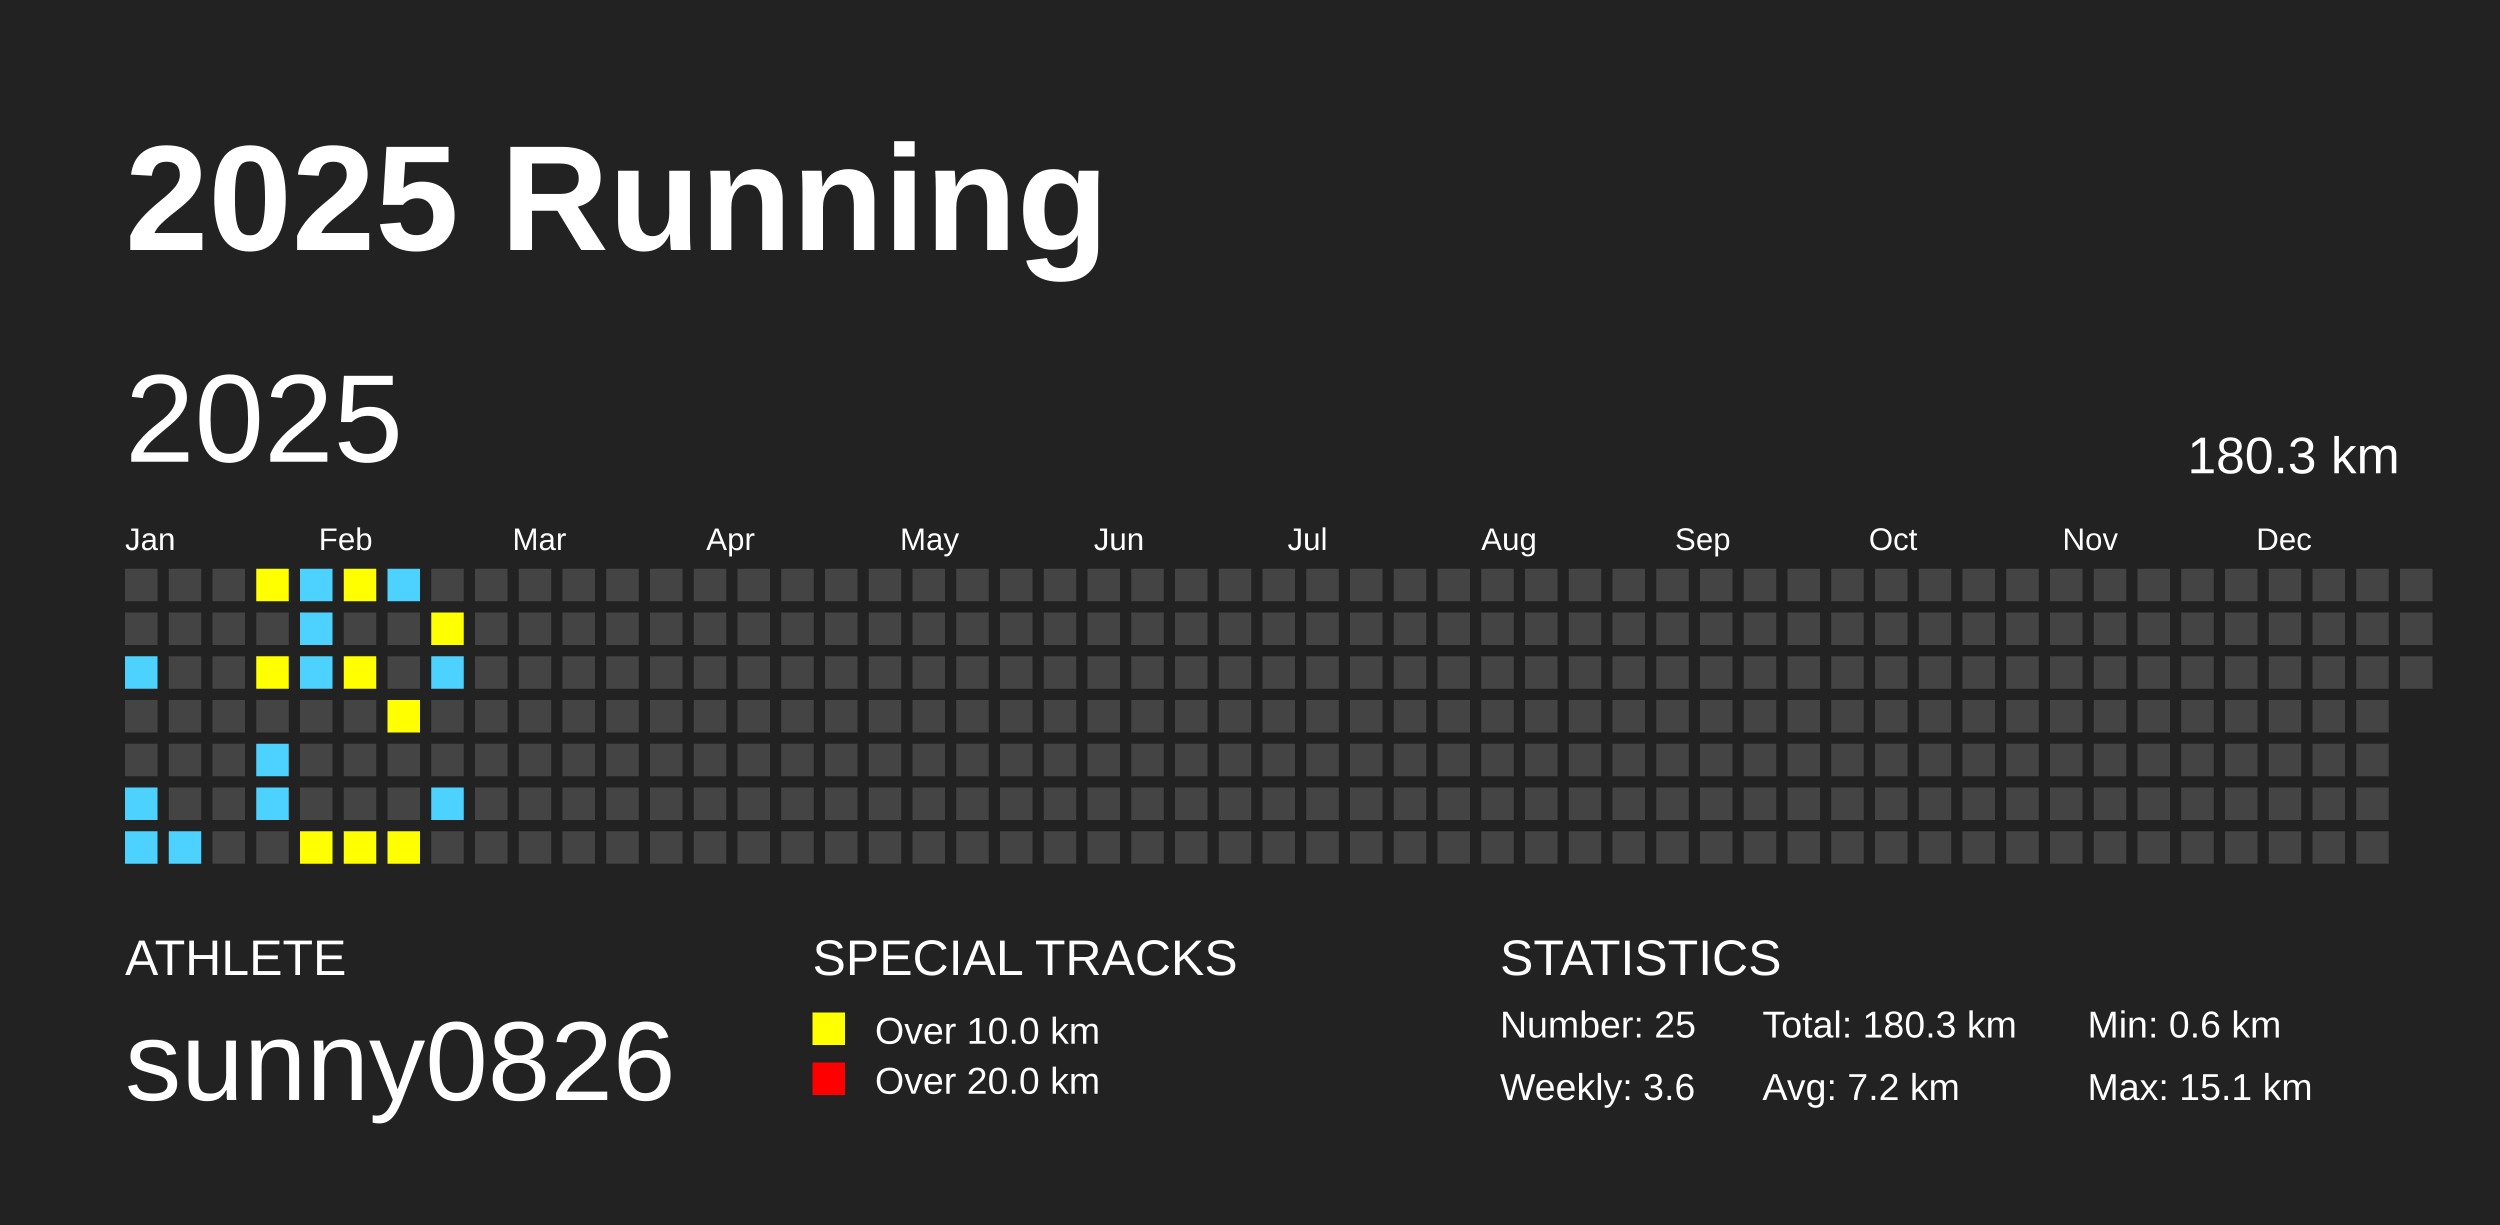
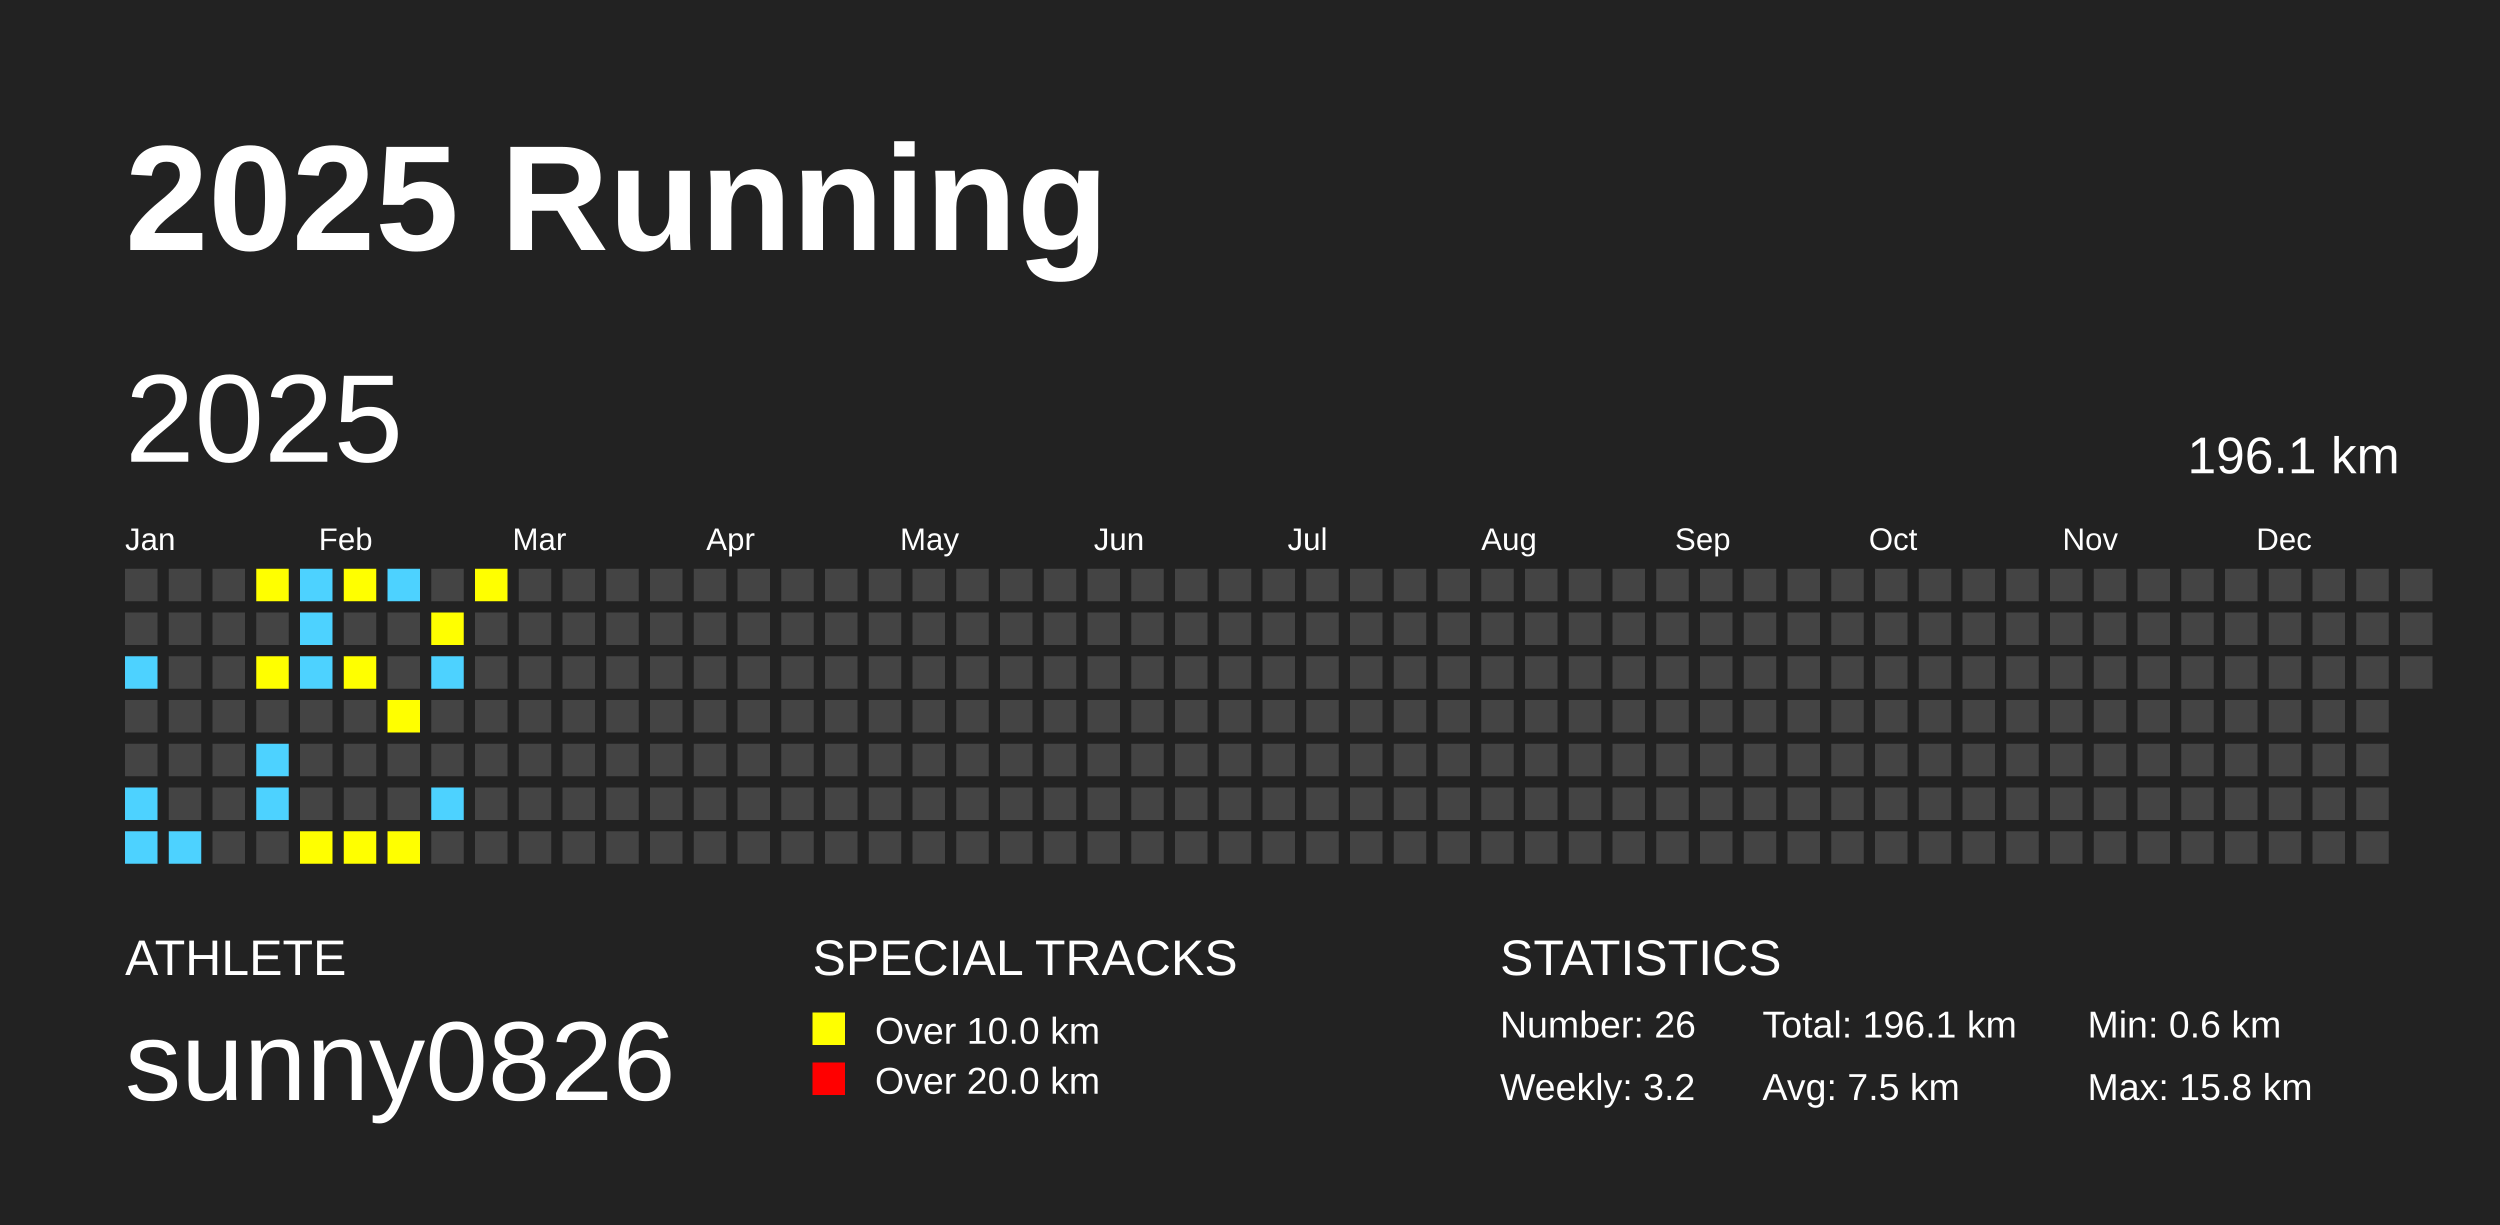
<svg xmlns="http://www.w3.org/2000/svg" baseProfile="full" height="98mm" version="1.1" viewBox="0,0,200,98" width="200mm">
  <defs />
  <rect fill="#222222" height="98" width="200" x="0" y="0" />
  <text fill="#FFFFFF" style="font-size:12px; font-family:Arial; font-weight:bold;" x="10" y="20">2025 Running</text>
  <text fill="#FFFFFF" style="font-size:4px; font-family:Arial" x="10" y="78">ATHLETE</text>
  <text fill="#FFFFFF" style="font-size:9px; font-family:Arial" x="10" y="88">sunny0826</text>
  <text fill="#FFFFFF" style="font-size:4px; font-family:Arial" x="65" y="78">SPECIAL TRACKS</text>
  <rect fill="yellow" height="2.6" width="2.6" x="65" y="81" />
  <text fill="#FFFFFF" style="font-size:3px; font-family:Arial" x="70" y="83.5">Over 10.0 km</text>
  <rect fill="red" height="2.6" width="2.6" x="65" y="85" />
  <text fill="#FFFFFF" style="font-size:3px; font-family:Arial" x="70" y="87.5">Over 20.0 km</text>
  <text fill="#FFFFFF" style="font-size:4px; font-family:Arial" x="120" y="78">STATISTICS</text>
-   <text fill="#FFFFFF" style="font-size:3px; font-family:Arial" x="120" y="83">Number: 25</text>
-   <text fill="#FFFFFF" style="font-size:3px; font-family:Arial" x="120" y="88">Weekly: 3.6</text>
-   <text fill="#FFFFFF" style="font-size:3px; font-family:Arial" x="141" y="83">Total: 180.3 km</text>
-   <text fill="#FFFFFF" style="font-size:3px; font-family:Arial" x="141" y="88">Avg: 7.2 km</text>
+   <text fill="#FFFFFF" style="font-size:3px; font-family:Arial" x="120" y="83">Number: 26</text>
+   <text fill="#FFFFFF" style="font-size:3px; font-family:Arial" x="120" y="88">Weekly: 3.2</text>
+   <text fill="#FFFFFF" style="font-size:3px; font-family:Arial" x="141" y="83">Total: 196.1 km</text>
+   <text fill="#FFFFFF" style="font-size:3px; font-family:Arial" x="141" y="88">Avg: 7.5 km</text>
  <text fill="#FFFFFF" style="font-size:3px; font-family:Arial" x="167" y="83">Min: 0.6 km</text>
-   <text fill="#FFFFFF" style="font-size:3px; font-family:Arial" x="167" y="88">Max: 15.1 km</text>
+   <text fill="#FFFFFF" style="font-size:3px; font-family:Arial" x="167" y="88">Max: 15.8 km</text>
  <text dominant-baseline="hanging" fill="#FFFFFF" style="font-size:10.0px; font-family:Arial;" x="10" y="30">2025</text>
-   <text dominant-baseline="hanging" fill="#FFFFFF" style="font-size:4.125px; font-family:Arial;" x="175" y="35">180.3 km</text>
+   <text dominant-baseline="hanging" fill="#FFFFFF" style="font-size:4.125px; font-family:Arial;" x="175" y="35">196.1 km</text>
  <text fill="#FFFFFF" style="font-size:2.5px; font-family:Arial" x="10.0" y="44">Jan</text>
  <text fill="#FFFFFF" style="font-size:2.5px; font-family:Arial" x="25.5" y="44">Feb</text>
  <text fill="#FFFFFF" style="font-size:2.5px; font-family:Arial" x="41.0" y="44">Mar</text>
  <text fill="#FFFFFF" style="font-size:2.5px; font-family:Arial" x="56.5" y="44">Apr</text>
  <text fill="#FFFFFF" style="font-size:2.5px; font-family:Arial" x="72.0" y="44">May</text>
  <text fill="#FFFFFF" style="font-size:2.5px; font-family:Arial" x="87.5" y="44">Jun</text>
  <text fill="#FFFFFF" style="font-size:2.5px; font-family:Arial" x="103.0" y="44">Jul</text>
  <text fill="#FFFFFF" style="font-size:2.5px; font-family:Arial" x="118.5" y="44">Aug</text>
  <text fill="#FFFFFF" style="font-size:2.5px; font-family:Arial" x="134.0" y="44">Sep</text>
  <text fill="#FFFFFF" style="font-size:2.5px; font-family:Arial" x="149.5" y="44">Oct</text>
  <text fill="#FFFFFF" style="font-size:2.5px; font-family:Arial" x="165.0" y="44">Nov</text>
  <text fill="#FFFFFF" style="font-size:2.5px; font-family:Arial" x="180.5" y="44">Dec</text>
  <rect fill="#444444" height="2.6" width="2.6" x="10.0" y="45.5" />
  <rect fill="#444444" height="2.6" width="2.6" x="10.0" y="49.0" />
  <rect fill="#4DD2FF" height="2.6" width="2.6" x="10.0" y="52.5" />
  <rect fill="#444444" height="2.6" width="2.6" x="10.0" y="56.0" />
  <rect fill="#444444" height="2.6" width="2.6" x="10.0" y="59.5" />
  <rect fill="#4DD2FF" height="2.6" width="2.6" x="10.0" y="63.0" />
  <rect fill="#4DD2FF" height="2.6" width="2.6" x="10.0" y="66.5" />
  <rect fill="#444444" height="2.6" width="2.6" x="13.5" y="45.5" />
  <rect fill="#444444" height="2.6" width="2.6" x="13.5" y="49.0" />
  <rect fill="#444444" height="2.6" width="2.6" x="13.5" y="52.5" />
  <rect fill="#444444" height="2.6" width="2.6" x="13.5" y="56.0" />
  <rect fill="#444444" height="2.6" width="2.6" x="13.5" y="59.5" />
  <rect fill="#444444" height="2.6" width="2.6" x="13.5" y="63.0" />
  <rect fill="#4DD2FF" height="2.6" width="2.6" x="13.5" y="66.5" />
  <rect fill="#444444" height="2.6" width="2.6" x="17.0" y="45.5" />
  <rect fill="#444444" height="2.6" width="2.6" x="17.0" y="49.0" />
  <rect fill="#444444" height="2.6" width="2.6" x="17.0" y="52.5" />
  <rect fill="#444444" height="2.6" width="2.6" x="17.0" y="56.0" />
  <rect fill="#444444" height="2.6" width="2.6" x="17.0" y="59.5" />
  <rect fill="#444444" height="2.6" width="2.6" x="17.0" y="63.0" />
  <rect fill="#444444" height="2.6" width="2.6" x="17.0" y="66.5" />
  <rect fill="yellow" height="2.6" width="2.6" x="20.5" y="45.5" />
  <rect fill="#444444" height="2.6" width="2.6" x="20.5" y="49.0" />
  <rect fill="yellow" height="2.6" width="2.6" x="20.5" y="52.5" />
  <rect fill="#444444" height="2.6" width="2.6" x="20.5" y="56.0" />
  <rect fill="#4DD2FF" height="2.6" width="2.6" x="20.5" y="59.5" />
  <rect fill="#4DD2FF" height="2.6" width="2.6" x="20.5" y="63.0" />
  <rect fill="#444444" height="2.6" width="2.6" x="20.5" y="66.5" />
  <rect fill="#4DD2FF" height="2.6" width="2.6" x="24.0" y="45.5" />
  <rect fill="#4DD2FF" height="2.6" width="2.6" x="24.0" y="49.0" />
  <rect fill="#4DD2FF" height="2.6" width="2.6" x="24.0" y="52.5" />
  <rect fill="#444444" height="2.6" width="2.6" x="24.0" y="56.0" />
  <rect fill="#444444" height="2.6" width="2.6" x="24.0" y="59.5" />
  <rect fill="#444444" height="2.6" width="2.6" x="24.0" y="63.0" />
  <rect fill="yellow" height="2.6" width="2.6" x="24.0" y="66.5" />
  <rect fill="yellow" height="2.6" width="2.6" x="27.5" y="45.5" />
  <rect fill="#444444" height="2.6" width="2.6" x="27.5" y="49.0" />
  <rect fill="yellow" height="2.6" width="2.6" x="27.5" y="52.5" />
  <rect fill="#444444" height="2.6" width="2.6" x="27.5" y="56.0" />
  <rect fill="#444444" height="2.6" width="2.6" x="27.5" y="59.5" />
  <rect fill="#444444" height="2.6" width="2.6" x="27.5" y="63.0" />
  <rect fill="yellow" height="2.6" width="2.6" x="27.5" y="66.5" />
  <rect fill="#4DD2FF" height="2.6" width="2.6" x="31.0" y="45.5" />
  <rect fill="#444444" height="2.6" width="2.6" x="31.0" y="49.0" />
  <rect fill="#444444" height="2.6" width="2.6" x="31.0" y="52.5" />
  <rect fill="yellow" height="2.6" width="2.6" x="31.0" y="56.0" />
  <rect fill="#444444" height="2.6" width="2.6" x="31.0" y="59.5" />
  <rect fill="#444444" height="2.6" width="2.6" x="31.0" y="63.0" />
  <rect fill="yellow" height="2.6" width="2.6" x="31.0" y="66.5" />
  <rect fill="#444444" height="2.6" width="2.6" x="34.5" y="45.5" />
  <rect fill="yellow" height="2.6" width="2.6" x="34.5" y="49.0" />
  <rect fill="#4DD2FF" height="2.6" width="2.6" x="34.5" y="52.5" />
  <rect fill="#444444" height="2.6" width="2.6" x="34.5" y="56.0" />
  <rect fill="#444444" height="2.6" width="2.6" x="34.5" y="59.5" />
  <rect fill="#4DD2FF" height="2.6" width="2.6" x="34.5" y="63.0" />
  <rect fill="#444444" height="2.6" width="2.6" x="34.5" y="66.5" />
-   <rect fill="#444444" height="2.6" width="2.6" x="38.0" y="45.5" />
+   <rect fill="yellow" height="2.6" width="2.6" x="38.0" y="45.5" />
  <rect fill="#444444" height="2.6" width="2.6" x="38.0" y="49.0" />
  <rect fill="#444444" height="2.6" width="2.6" x="38.0" y="52.5" />
  <rect fill="#444444" height="2.6" width="2.6" x="38.0" y="56.0" />
  <rect fill="#444444" height="2.6" width="2.6" x="38.0" y="59.5" />
  <rect fill="#444444" height="2.6" width="2.6" x="38.0" y="63.0" />
  <rect fill="#444444" height="2.6" width="2.6" x="38.0" y="66.5" />
  <rect fill="#444444" height="2.6" width="2.6" x="41.5" y="45.5" />
  <rect fill="#444444" height="2.6" width="2.6" x="41.5" y="49.0" />
  <rect fill="#444444" height="2.6" width="2.6" x="41.5" y="52.5" />
  <rect fill="#444444" height="2.6" width="2.6" x="41.5" y="56.0" />
  <rect fill="#444444" height="2.6" width="2.6" x="41.5" y="59.5" />
  <rect fill="#444444" height="2.6" width="2.6" x="41.5" y="63.0" />
  <rect fill="#444444" height="2.6" width="2.6" x="41.5" y="66.5" />
  <rect fill="#444444" height="2.6" width="2.6" x="45.0" y="45.5" />
  <rect fill="#444444" height="2.6" width="2.6" x="45.0" y="49.0" />
  <rect fill="#444444" height="2.6" width="2.6" x="45.0" y="52.5" />
  <rect fill="#444444" height="2.6" width="2.6" x="45.0" y="56.0" />
  <rect fill="#444444" height="2.6" width="2.6" x="45.0" y="59.5" />
  <rect fill="#444444" height="2.6" width="2.6" x="45.0" y="63.0" />
  <rect fill="#444444" height="2.6" width="2.6" x="45.0" y="66.5" />
  <rect fill="#444444" height="2.6" width="2.6" x="48.5" y="45.5" />
  <rect fill="#444444" height="2.6" width="2.6" x="48.5" y="49.0" />
  <rect fill="#444444" height="2.6" width="2.6" x="48.5" y="52.5" />
  <rect fill="#444444" height="2.6" width="2.6" x="48.5" y="56.0" />
  <rect fill="#444444" height="2.6" width="2.6" x="48.5" y="59.5" />
  <rect fill="#444444" height="2.6" width="2.6" x="48.5" y="63.0" />
  <rect fill="#444444" height="2.6" width="2.6" x="48.5" y="66.5" />
  <rect fill="#444444" height="2.6" width="2.6" x="52.0" y="45.5" />
  <rect fill="#444444" height="2.6" width="2.6" x="52.0" y="49.0" />
  <rect fill="#444444" height="2.6" width="2.6" x="52.0" y="52.5" />
  <rect fill="#444444" height="2.6" width="2.6" x="52.0" y="56.0" />
  <rect fill="#444444" height="2.6" width="2.6" x="52.0" y="59.5" />
  <rect fill="#444444" height="2.6" width="2.6" x="52.0" y="63.0" />
  <rect fill="#444444" height="2.6" width="2.6" x="52.0" y="66.5" />
  <rect fill="#444444" height="2.6" width="2.6" x="55.5" y="45.5" />
  <rect fill="#444444" height="2.6" width="2.6" x="55.5" y="49.0" />
  <rect fill="#444444" height="2.6" width="2.6" x="55.5" y="52.5" />
  <rect fill="#444444" height="2.6" width="2.6" x="55.5" y="56.0" />
  <rect fill="#444444" height="2.6" width="2.6" x="55.5" y="59.5" />
  <rect fill="#444444" height="2.6" width="2.6" x="55.5" y="63.0" />
  <rect fill="#444444" height="2.6" width="2.6" x="55.5" y="66.5" />
  <rect fill="#444444" height="2.6" width="2.6" x="59.0" y="45.5" />
  <rect fill="#444444" height="2.6" width="2.6" x="59.0" y="49.0" />
  <rect fill="#444444" height="2.6" width="2.6" x="59.0" y="52.5" />
  <rect fill="#444444" height="2.6" width="2.6" x="59.0" y="56.0" />
  <rect fill="#444444" height="2.6" width="2.6" x="59.0" y="59.5" />
  <rect fill="#444444" height="2.6" width="2.6" x="59.0" y="63.0" />
  <rect fill="#444444" height="2.6" width="2.6" x="59.0" y="66.5" />
  <rect fill="#444444" height="2.6" width="2.6" x="62.5" y="45.5" />
  <rect fill="#444444" height="2.6" width="2.6" x="62.5" y="49.0" />
  <rect fill="#444444" height="2.6" width="2.6" x="62.5" y="52.5" />
  <rect fill="#444444" height="2.6" width="2.6" x="62.5" y="56.0" />
  <rect fill="#444444" height="2.6" width="2.6" x="62.5" y="59.5" />
  <rect fill="#444444" height="2.6" width="2.6" x="62.5" y="63.0" />
  <rect fill="#444444" height="2.6" width="2.6" x="62.5" y="66.5" />
  <rect fill="#444444" height="2.6" width="2.6" x="66.0" y="45.5" />
  <rect fill="#444444" height="2.6" width="2.6" x="66.0" y="49.0" />
  <rect fill="#444444" height="2.6" width="2.6" x="66.0" y="52.5" />
  <rect fill="#444444" height="2.6" width="2.6" x="66.0" y="56.0" />
  <rect fill="#444444" height="2.6" width="2.6" x="66.0" y="59.5" />
  <rect fill="#444444" height="2.6" width="2.6" x="66.0" y="63.0" />
  <rect fill="#444444" height="2.6" width="2.6" x="66.0" y="66.5" />
  <rect fill="#444444" height="2.6" width="2.6" x="69.5" y="45.5" />
  <rect fill="#444444" height="2.6" width="2.6" x="69.5" y="49.0" />
  <rect fill="#444444" height="2.6" width="2.6" x="69.5" y="52.5" />
  <rect fill="#444444" height="2.6" width="2.6" x="69.5" y="56.0" />
  <rect fill="#444444" height="2.6" width="2.6" x="69.5" y="59.5" />
  <rect fill="#444444" height="2.6" width="2.6" x="69.5" y="63.0" />
  <rect fill="#444444" height="2.6" width="2.6" x="69.5" y="66.5" />
  <rect fill="#444444" height="2.6" width="2.6" x="73.0" y="45.5" />
  <rect fill="#444444" height="2.6" width="2.6" x="73.0" y="49.0" />
  <rect fill="#444444" height="2.6" width="2.6" x="73.0" y="52.5" />
  <rect fill="#444444" height="2.6" width="2.6" x="73.0" y="56.0" />
  <rect fill="#444444" height="2.6" width="2.6" x="73.0" y="59.5" />
  <rect fill="#444444" height="2.6" width="2.6" x="73.0" y="63.0" />
  <rect fill="#444444" height="2.6" width="2.6" x="73.0" y="66.5" />
  <rect fill="#444444" height="2.6" width="2.6" x="76.5" y="45.5" />
  <rect fill="#444444" height="2.6" width="2.6" x="76.5" y="49.0" />
  <rect fill="#444444" height="2.6" width="2.6" x="76.5" y="52.5" />
  <rect fill="#444444" height="2.6" width="2.6" x="76.5" y="56.0" />
  <rect fill="#444444" height="2.6" width="2.6" x="76.5" y="59.5" />
  <rect fill="#444444" height="2.6" width="2.6" x="76.5" y="63.0" />
  <rect fill="#444444" height="2.6" width="2.6" x="76.5" y="66.5" />
  <rect fill="#444444" height="2.6" width="2.6" x="80.0" y="45.5" />
  <rect fill="#444444" height="2.6" width="2.6" x="80.0" y="49.0" />
  <rect fill="#444444" height="2.6" width="2.6" x="80.0" y="52.5" />
  <rect fill="#444444" height="2.6" width="2.6" x="80.0" y="56.0" />
  <rect fill="#444444" height="2.6" width="2.6" x="80.0" y="59.5" />
  <rect fill="#444444" height="2.6" width="2.6" x="80.0" y="63.0" />
  <rect fill="#444444" height="2.6" width="2.6" x="80.0" y="66.5" />
  <rect fill="#444444" height="2.6" width="2.6" x="83.5" y="45.5" />
  <rect fill="#444444" height="2.6" width="2.6" x="83.5" y="49.0" />
  <rect fill="#444444" height="2.6" width="2.6" x="83.5" y="52.5" />
  <rect fill="#444444" height="2.6" width="2.6" x="83.5" y="56.0" />
  <rect fill="#444444" height="2.6" width="2.6" x="83.5" y="59.5" />
  <rect fill="#444444" height="2.6" width="2.6" x="83.5" y="63.0" />
  <rect fill="#444444" height="2.6" width="2.6" x="83.5" y="66.5" />
  <rect fill="#444444" height="2.6" width="2.6" x="87.0" y="45.5" />
  <rect fill="#444444" height="2.6" width="2.6" x="87.0" y="49.0" />
  <rect fill="#444444" height="2.6" width="2.6" x="87.0" y="52.5" />
  <rect fill="#444444" height="2.6" width="2.6" x="87.0" y="56.0" />
  <rect fill="#444444" height="2.6" width="2.6" x="87.0" y="59.5" />
  <rect fill="#444444" height="2.6" width="2.6" x="87.0" y="63.0" />
  <rect fill="#444444" height="2.6" width="2.6" x="87.0" y="66.5" />
  <rect fill="#444444" height="2.6" width="2.6" x="90.5" y="45.5" />
  <rect fill="#444444" height="2.6" width="2.6" x="90.5" y="49.0" />
  <rect fill="#444444" height="2.6" width="2.6" x="90.5" y="52.5" />
  <rect fill="#444444" height="2.6" width="2.6" x="90.5" y="56.0" />
  <rect fill="#444444" height="2.6" width="2.6" x="90.5" y="59.5" />
  <rect fill="#444444" height="2.6" width="2.6" x="90.5" y="63.0" />
  <rect fill="#444444" height="2.6" width="2.6" x="90.5" y="66.5" />
  <rect fill="#444444" height="2.6" width="2.6" x="94.0" y="45.5" />
  <rect fill="#444444" height="2.6" width="2.6" x="94.0" y="49.0" />
  <rect fill="#444444" height="2.6" width="2.6" x="94.0" y="52.5" />
  <rect fill="#444444" height="2.6" width="2.6" x="94.0" y="56.0" />
  <rect fill="#444444" height="2.6" width="2.6" x="94.0" y="59.5" />
  <rect fill="#444444" height="2.6" width="2.6" x="94.0" y="63.0" />
  <rect fill="#444444" height="2.6" width="2.6" x="94.0" y="66.5" />
  <rect fill="#444444" height="2.6" width="2.6" x="97.5" y="45.5" />
  <rect fill="#444444" height="2.6" width="2.6" x="97.5" y="49.0" />
  <rect fill="#444444" height="2.6" width="2.6" x="97.5" y="52.5" />
  <rect fill="#444444" height="2.6" width="2.6" x="97.5" y="56.0" />
  <rect fill="#444444" height="2.6" width="2.6" x="97.5" y="59.5" />
  <rect fill="#444444" height="2.6" width="2.6" x="97.5" y="63.0" />
  <rect fill="#444444" height="2.6" width="2.6" x="97.5" y="66.5" />
  <rect fill="#444444" height="2.6" width="2.6" x="101.0" y="45.5" />
  <rect fill="#444444" height="2.6" width="2.6" x="101.0" y="49.0" />
  <rect fill="#444444" height="2.6" width="2.6" x="101.0" y="52.5" />
  <rect fill="#444444" height="2.6" width="2.6" x="101.0" y="56.0" />
  <rect fill="#444444" height="2.6" width="2.6" x="101.0" y="59.5" />
  <rect fill="#444444" height="2.6" width="2.6" x="101.0" y="63.0" />
  <rect fill="#444444" height="2.6" width="2.6" x="101.0" y="66.5" />
  <rect fill="#444444" height="2.6" width="2.6" x="104.5" y="45.5" />
  <rect fill="#444444" height="2.6" width="2.6" x="104.5" y="49.0" />
  <rect fill="#444444" height="2.6" width="2.6" x="104.5" y="52.5" />
  <rect fill="#444444" height="2.6" width="2.6" x="104.5" y="56.0" />
  <rect fill="#444444" height="2.6" width="2.6" x="104.5" y="59.5" />
  <rect fill="#444444" height="2.6" width="2.6" x="104.5" y="63.0" />
  <rect fill="#444444" height="2.6" width="2.6" x="104.5" y="66.5" />
  <rect fill="#444444" height="2.6" width="2.6" x="108.0" y="45.5" />
  <rect fill="#444444" height="2.6" width="2.6" x="108.0" y="49.0" />
  <rect fill="#444444" height="2.6" width="2.6" x="108.0" y="52.5" />
  <rect fill="#444444" height="2.6" width="2.6" x="108.0" y="56.0" />
  <rect fill="#444444" height="2.6" width="2.6" x="108.0" y="59.5" />
  <rect fill="#444444" height="2.6" width="2.6" x="108.0" y="63.0" />
  <rect fill="#444444" height="2.6" width="2.6" x="108.0" y="66.5" />
  <rect fill="#444444" height="2.6" width="2.6" x="111.5" y="45.5" />
  <rect fill="#444444" height="2.6" width="2.6" x="111.5" y="49.0" />
  <rect fill="#444444" height="2.6" width="2.6" x="111.5" y="52.5" />
  <rect fill="#444444" height="2.6" width="2.6" x="111.5" y="56.0" />
  <rect fill="#444444" height="2.6" width="2.6" x="111.5" y="59.5" />
  <rect fill="#444444" height="2.6" width="2.6" x="111.5" y="63.0" />
  <rect fill="#444444" height="2.6" width="2.6" x="111.5" y="66.5" />
  <rect fill="#444444" height="2.6" width="2.6" x="115.0" y="45.5" />
  <rect fill="#444444" height="2.6" width="2.6" x="115.0" y="49.0" />
  <rect fill="#444444" height="2.6" width="2.6" x="115.0" y="52.5" />
  <rect fill="#444444" height="2.6" width="2.6" x="115.0" y="56.0" />
  <rect fill="#444444" height="2.6" width="2.6" x="115.0" y="59.5" />
  <rect fill="#444444" height="2.6" width="2.6" x="115.0" y="63.0" />
  <rect fill="#444444" height="2.6" width="2.6" x="115.0" y="66.5" />
  <rect fill="#444444" height="2.6" width="2.6" x="118.5" y="45.5" />
  <rect fill="#444444" height="2.6" width="2.6" x="118.5" y="49.0" />
  <rect fill="#444444" height="2.6" width="2.6" x="118.5" y="52.5" />
  <rect fill="#444444" height="2.6" width="2.6" x="118.5" y="56.0" />
  <rect fill="#444444" height="2.6" width="2.6" x="118.5" y="59.5" />
  <rect fill="#444444" height="2.6" width="2.6" x="118.5" y="63.0" />
  <rect fill="#444444" height="2.6" width="2.6" x="118.5" y="66.5" />
  <rect fill="#444444" height="2.6" width="2.6" x="122.0" y="45.5" />
  <rect fill="#444444" height="2.6" width="2.6" x="122.0" y="49.0" />
  <rect fill="#444444" height="2.6" width="2.6" x="122.0" y="52.5" />
  <rect fill="#444444" height="2.6" width="2.6" x="122.0" y="56.0" />
  <rect fill="#444444" height="2.6" width="2.6" x="122.0" y="59.5" />
  <rect fill="#444444" height="2.6" width="2.6" x="122.0" y="63.0" />
  <rect fill="#444444" height="2.6" width="2.6" x="122.0" y="66.5" />
  <rect fill="#444444" height="2.6" width="2.6" x="125.5" y="45.5" />
  <rect fill="#444444" height="2.6" width="2.6" x="125.5" y="49.0" />
  <rect fill="#444444" height="2.6" width="2.6" x="125.5" y="52.5" />
  <rect fill="#444444" height="2.6" width="2.6" x="125.5" y="56.0" />
  <rect fill="#444444" height="2.6" width="2.6" x="125.5" y="59.5" />
  <rect fill="#444444" height="2.6" width="2.6" x="125.5" y="63.0" />
  <rect fill="#444444" height="2.6" width="2.6" x="125.5" y="66.5" />
  <rect fill="#444444" height="2.6" width="2.6" x="129.0" y="45.5" />
  <rect fill="#444444" height="2.6" width="2.6" x="129.0" y="49.0" />
  <rect fill="#444444" height="2.6" width="2.6" x="129.0" y="52.5" />
  <rect fill="#444444" height="2.6" width="2.6" x="129.0" y="56.0" />
  <rect fill="#444444" height="2.6" width="2.6" x="129.0" y="59.5" />
  <rect fill="#444444" height="2.6" width="2.6" x="129.0" y="63.0" />
  <rect fill="#444444" height="2.6" width="2.6" x="129.0" y="66.5" />
  <rect fill="#444444" height="2.6" width="2.6" x="132.5" y="45.5" />
  <rect fill="#444444" height="2.6" width="2.6" x="132.5" y="49.0" />
  <rect fill="#444444" height="2.6" width="2.6" x="132.5" y="52.5" />
  <rect fill="#444444" height="2.6" width="2.6" x="132.5" y="56.0" />
  <rect fill="#444444" height="2.6" width="2.6" x="132.5" y="59.5" />
  <rect fill="#444444" height="2.6" width="2.6" x="132.5" y="63.0" />
  <rect fill="#444444" height="2.6" width="2.6" x="132.5" y="66.5" />
  <rect fill="#444444" height="2.6" width="2.6" x="136.0" y="45.5" />
  <rect fill="#444444" height="2.6" width="2.6" x="136.0" y="49.0" />
  <rect fill="#444444" height="2.6" width="2.6" x="136.0" y="52.5" />
  <rect fill="#444444" height="2.6" width="2.6" x="136.0" y="56.0" />
  <rect fill="#444444" height="2.6" width="2.6" x="136.0" y="59.5" />
  <rect fill="#444444" height="2.6" width="2.6" x="136.0" y="63.0" />
  <rect fill="#444444" height="2.6" width="2.6" x="136.0" y="66.5" />
  <rect fill="#444444" height="2.6" width="2.6" x="139.5" y="45.5" />
  <rect fill="#444444" height="2.6" width="2.6" x="139.5" y="49.0" />
  <rect fill="#444444" height="2.6" width="2.6" x="139.5" y="52.5" />
  <rect fill="#444444" height="2.6" width="2.6" x="139.5" y="56.0" />
  <rect fill="#444444" height="2.6" width="2.6" x="139.5" y="59.5" />
  <rect fill="#444444" height="2.6" width="2.6" x="139.5" y="63.0" />
  <rect fill="#444444" height="2.6" width="2.6" x="139.5" y="66.5" />
  <rect fill="#444444" height="2.6" width="2.6" x="143.0" y="45.5" />
  <rect fill="#444444" height="2.6" width="2.6" x="143.0" y="49.0" />
  <rect fill="#444444" height="2.6" width="2.6" x="143.0" y="52.5" />
  <rect fill="#444444" height="2.6" width="2.6" x="143.0" y="56.0" />
  <rect fill="#444444" height="2.6" width="2.6" x="143.0" y="59.5" />
  <rect fill="#444444" height="2.6" width="2.6" x="143.0" y="63.0" />
  <rect fill="#444444" height="2.6" width="2.6" x="143.0" y="66.5" />
  <rect fill="#444444" height="2.6" width="2.6" x="146.5" y="45.5" />
  <rect fill="#444444" height="2.6" width="2.6" x="146.5" y="49.0" />
  <rect fill="#444444" height="2.6" width="2.6" x="146.5" y="52.5" />
  <rect fill="#444444" height="2.6" width="2.6" x="146.5" y="56.0" />
  <rect fill="#444444" height="2.6" width="2.6" x="146.5" y="59.5" />
  <rect fill="#444444" height="2.6" width="2.6" x="146.5" y="63.0" />
  <rect fill="#444444" height="2.6" width="2.6" x="146.5" y="66.5" />
  <rect fill="#444444" height="2.6" width="2.6" x="150.0" y="45.5" />
  <rect fill="#444444" height="2.6" width="2.6" x="150.0" y="49.0" />
  <rect fill="#444444" height="2.6" width="2.6" x="150.0" y="52.5" />
  <rect fill="#444444" height="2.6" width="2.6" x="150.0" y="56.0" />
  <rect fill="#444444" height="2.6" width="2.6" x="150.0" y="59.5" />
  <rect fill="#444444" height="2.6" width="2.6" x="150.0" y="63.0" />
  <rect fill="#444444" height="2.6" width="2.6" x="150.0" y="66.5" />
  <rect fill="#444444" height="2.6" width="2.6" x="153.5" y="45.5" />
  <rect fill="#444444" height="2.6" width="2.6" x="153.5" y="49.0" />
  <rect fill="#444444" height="2.6" width="2.6" x="153.5" y="52.5" />
  <rect fill="#444444" height="2.6" width="2.6" x="153.5" y="56.0" />
  <rect fill="#444444" height="2.6" width="2.6" x="153.5" y="59.5" />
  <rect fill="#444444" height="2.6" width="2.6" x="153.5" y="63.0" />
  <rect fill="#444444" height="2.6" width="2.6" x="153.5" y="66.5" />
  <rect fill="#444444" height="2.6" width="2.6" x="157.0" y="45.5" />
  <rect fill="#444444" height="2.6" width="2.6" x="157.0" y="49.0" />
  <rect fill="#444444" height="2.6" width="2.6" x="157.0" y="52.5" />
  <rect fill="#444444" height="2.6" width="2.6" x="157.0" y="56.0" />
  <rect fill="#444444" height="2.6" width="2.6" x="157.0" y="59.5" />
  <rect fill="#444444" height="2.6" width="2.6" x="157.0" y="63.0" />
  <rect fill="#444444" height="2.6" width="2.6" x="157.0" y="66.5" />
  <rect fill="#444444" height="2.6" width="2.6" x="160.5" y="45.5" />
  <rect fill="#444444" height="2.6" width="2.6" x="160.5" y="49.0" />
  <rect fill="#444444" height="2.6" width="2.6" x="160.5" y="52.5" />
  <rect fill="#444444" height="2.6" width="2.6" x="160.5" y="56.0" />
  <rect fill="#444444" height="2.6" width="2.6" x="160.5" y="59.5" />
  <rect fill="#444444" height="2.6" width="2.6" x="160.5" y="63.0" />
  <rect fill="#444444" height="2.6" width="2.6" x="160.5" y="66.5" />
  <rect fill="#444444" height="2.6" width="2.6" x="164.0" y="45.5" />
  <rect fill="#444444" height="2.6" width="2.6" x="164.0" y="49.0" />
  <rect fill="#444444" height="2.6" width="2.6" x="164.0" y="52.5" />
  <rect fill="#444444" height="2.6" width="2.6" x="164.0" y="56.0" />
  <rect fill="#444444" height="2.6" width="2.6" x="164.0" y="59.5" />
  <rect fill="#444444" height="2.6" width="2.6" x="164.0" y="63.0" />
  <rect fill="#444444" height="2.6" width="2.6" x="164.0" y="66.5" />
  <rect fill="#444444" height="2.6" width="2.6" x="167.5" y="45.5" />
  <rect fill="#444444" height="2.6" width="2.6" x="167.5" y="49.0" />
  <rect fill="#444444" height="2.6" width="2.6" x="167.5" y="52.5" />
  <rect fill="#444444" height="2.6" width="2.6" x="167.5" y="56.0" />
  <rect fill="#444444" height="2.6" width="2.6" x="167.5" y="59.5" />
  <rect fill="#444444" height="2.6" width="2.6" x="167.5" y="63.0" />
  <rect fill="#444444" height="2.6" width="2.6" x="167.5" y="66.5" />
  <rect fill="#444444" height="2.6" width="2.6" x="171.0" y="45.5" />
  <rect fill="#444444" height="2.6" width="2.6" x="171.0" y="49.0" />
  <rect fill="#444444" height="2.6" width="2.6" x="171.0" y="52.5" />
  <rect fill="#444444" height="2.6" width="2.6" x="171.0" y="56.0" />
  <rect fill="#444444" height="2.6" width="2.6" x="171.0" y="59.5" />
  <rect fill="#444444" height="2.6" width="2.6" x="171.0" y="63.0" />
  <rect fill="#444444" height="2.6" width="2.6" x="171.0" y="66.5" />
  <rect fill="#444444" height="2.6" width="2.6" x="174.5" y="45.5" />
  <rect fill="#444444" height="2.6" width="2.6" x="174.5" y="49.0" />
  <rect fill="#444444" height="2.6" width="2.6" x="174.5" y="52.5" />
  <rect fill="#444444" height="2.6" width="2.6" x="174.5" y="56.0" />
  <rect fill="#444444" height="2.6" width="2.6" x="174.5" y="59.5" />
  <rect fill="#444444" height="2.6" width="2.6" x="174.5" y="63.0" />
  <rect fill="#444444" height="2.6" width="2.6" x="174.5" y="66.5" />
  <rect fill="#444444" height="2.6" width="2.6" x="178.0" y="45.5" />
  <rect fill="#444444" height="2.6" width="2.6" x="178.0" y="49.0" />
  <rect fill="#444444" height="2.6" width="2.6" x="178.0" y="52.5" />
  <rect fill="#444444" height="2.6" width="2.6" x="178.0" y="56.0" />
  <rect fill="#444444" height="2.6" width="2.6" x="178.0" y="59.5" />
  <rect fill="#444444" height="2.6" width="2.6" x="178.0" y="63.0" />
  <rect fill="#444444" height="2.6" width="2.6" x="178.0" y="66.5" />
  <rect fill="#444444" height="2.6" width="2.6" x="181.5" y="45.5" />
  <rect fill="#444444" height="2.6" width="2.6" x="181.5" y="49.0" />
  <rect fill="#444444" height="2.6" width="2.6" x="181.5" y="52.5" />
  <rect fill="#444444" height="2.6" width="2.6" x="181.5" y="56.0" />
  <rect fill="#444444" height="2.6" width="2.6" x="181.5" y="59.5" />
  <rect fill="#444444" height="2.6" width="2.6" x="181.5" y="63.0" />
  <rect fill="#444444" height="2.6" width="2.6" x="181.5" y="66.5" />
  <rect fill="#444444" height="2.6" width="2.6" x="185.0" y="45.5" />
  <rect fill="#444444" height="2.6" width="2.6" x="185.0" y="49.0" />
  <rect fill="#444444" height="2.6" width="2.6" x="185.0" y="52.5" />
  <rect fill="#444444" height="2.6" width="2.6" x="185.0" y="56.0" />
  <rect fill="#444444" height="2.6" width="2.6" x="185.0" y="59.5" />
  <rect fill="#444444" height="2.6" width="2.6" x="185.0" y="63.0" />
  <rect fill="#444444" height="2.6" width="2.6" x="185.0" y="66.5" />
  <rect fill="#444444" height="2.6" width="2.6" x="188.5" y="45.5" />
  <rect fill="#444444" height="2.6" width="2.6" x="188.5" y="49.0" />
  <rect fill="#444444" height="2.6" width="2.6" x="188.5" y="52.5" />
  <rect fill="#444444" height="2.6" width="2.6" x="188.5" y="56.0" />
  <rect fill="#444444" height="2.6" width="2.6" x="188.5" y="59.5" />
  <rect fill="#444444" height="2.6" width="2.6" x="188.5" y="63.0" />
  <rect fill="#444444" height="2.6" width="2.6" x="188.5" y="66.5" />
  <rect fill="#444444" height="2.6" width="2.6" x="192.0" y="45.5" />
  <rect fill="#444444" height="2.6" width="2.6" x="192.0" y="49.0" />
  <rect fill="#444444" height="2.6" width="2.6" x="192.0" y="52.5" />
</svg>
